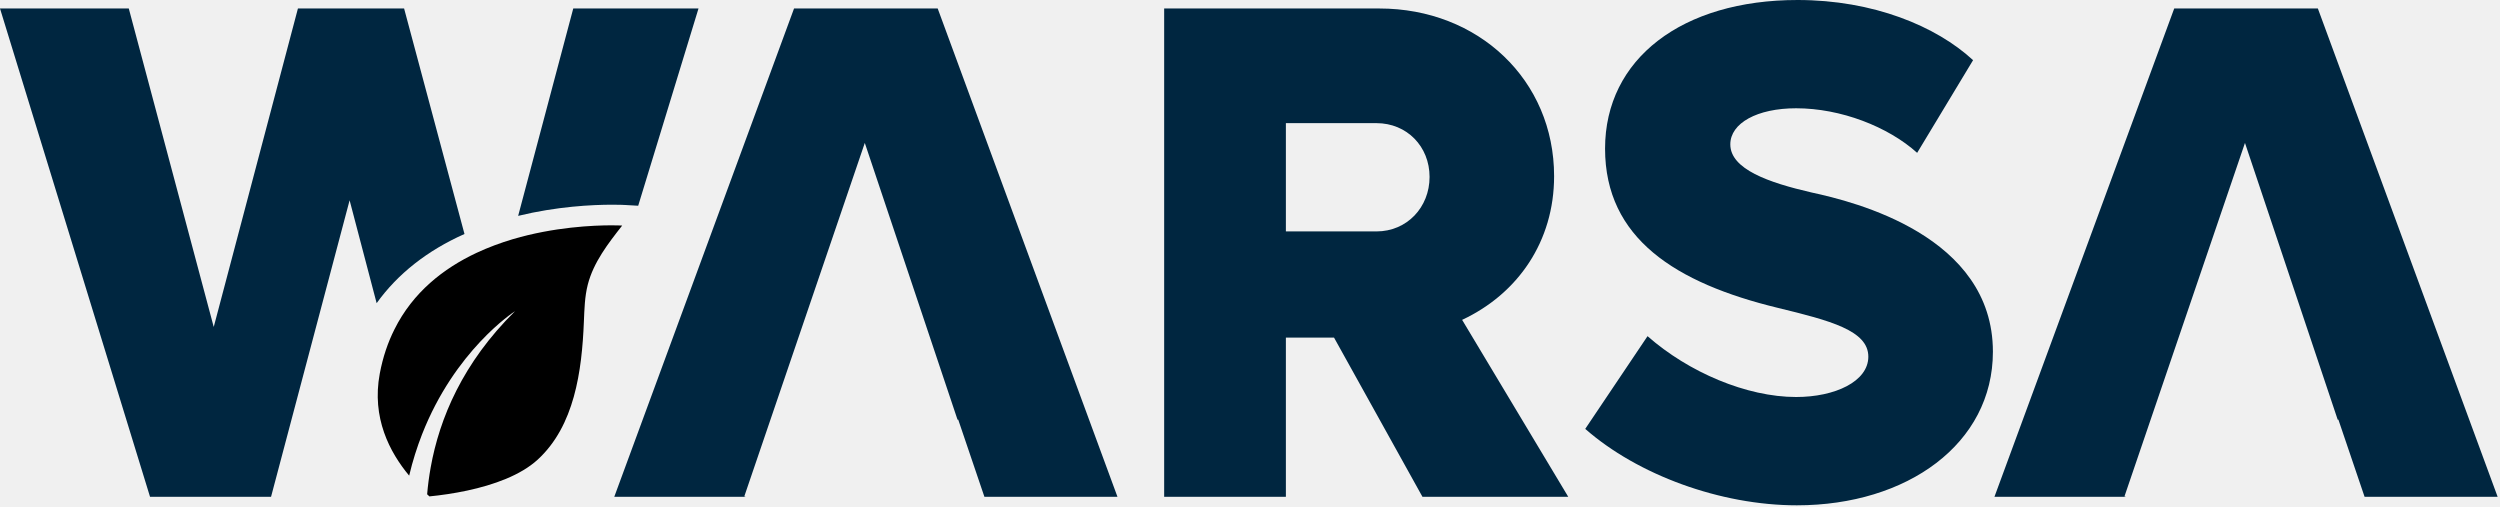
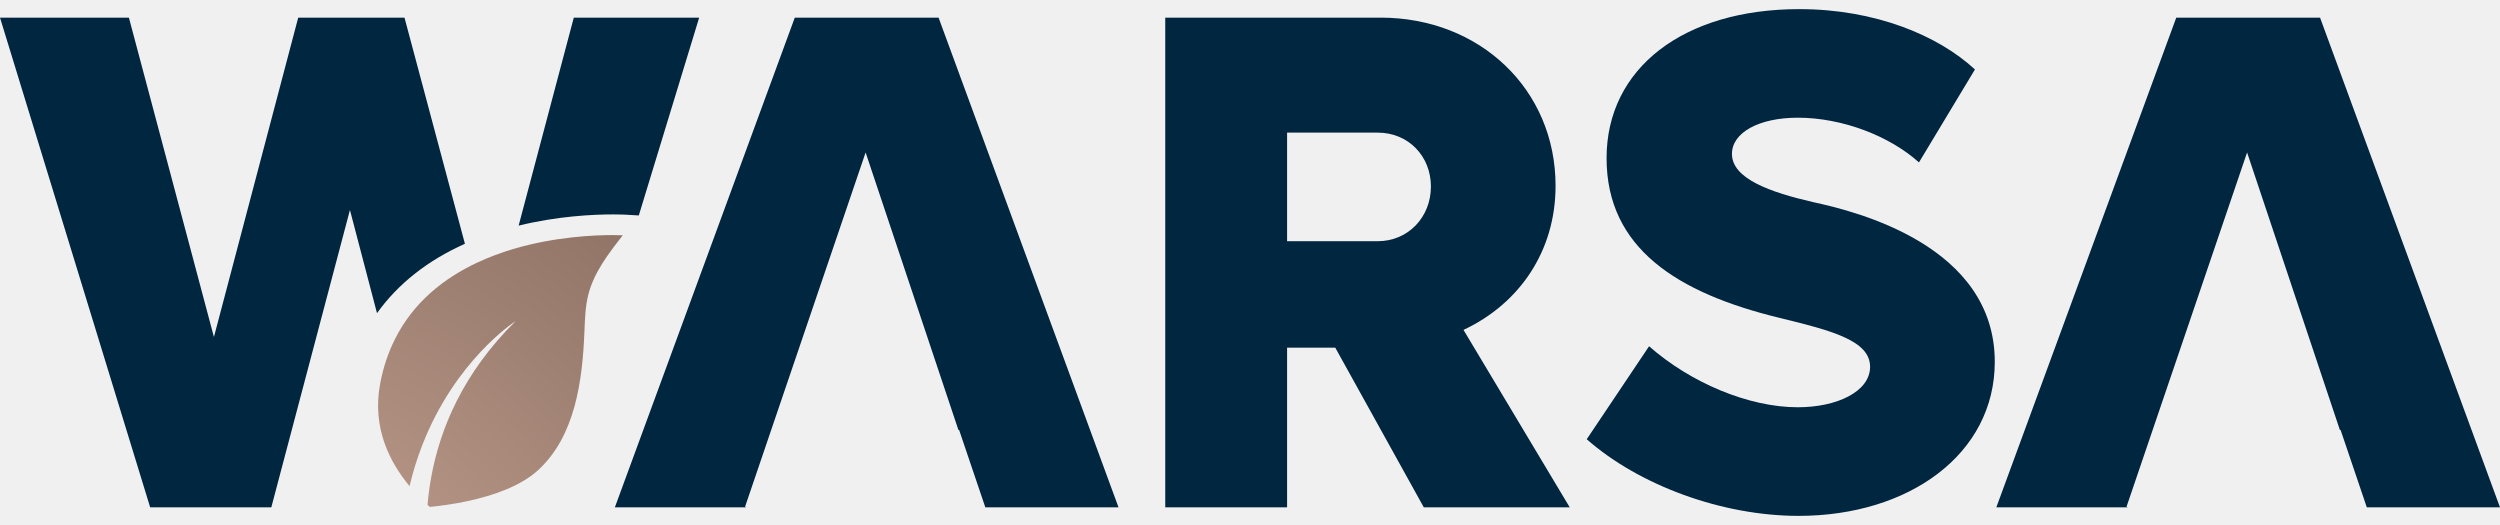
- <svg xmlns="http://www.w3.org/2000/svg" width="701" height="142" viewBox="0 0 701 142" fill="none">
-   <g clipPath="url(#clip0_66_4475)">
-     <path d="M160.74 2.38L145.29 60.53C156.13 57.89 165.99 57.4 171.77 57.4C173.88 57.4 175.15 57.47 175.29 57.48L178.95 57.69L195.86 2.38H160.74ZM113.31 2.38H83.54L59.93 91.68L36.11 2.38H0L42.07 139.31H76L98.03 56.16L105.61 85.01C111.48 76.83 119.76 70.28 130.24 65.61L113.31 2.38Z" fill="#002640" />
-     <path d="M262.93 2.38H222.65L172.24 139.31H208.95L208.99 139.19H208.7L242.49 40.08L268.49 117.68H268.69L276.03 139.31H313.34L262.93 2.38Z" fill="#002640" />
-     <path d="M649.93 2.38H609.65L559.24 139.31H595.95L595.99 139.19H595.7L629.49 40.08L655.49 117.68H655.69L663.03 139.31H700.34L649.93 2.38Z" fill="#002640" />
-     <path d="M409.98 89.69C425.65 82.35 435.77 67.67 435.77 49.41C435.77 22.42 414.54 2.38 386.76 2.38H326.43V139.31H360.56V94.66H374.06L398.86 139.31H439.74L409.98 89.69ZM385.96 64.89H360.56V34.53H385.96C394.5 34.53 400.85 41.08 400.85 49.61C400.85 58.14 394.5 64.89 385.96 64.89Z" fill="#002640" />
-     <path d="M508 53.98C495.9 51.2 485.18 47.43 485.18 40.48C485.18 34.53 492.72 30.36 503.64 30.36C516.14 30.36 529.44 35.52 537.57 42.86L553.25 16.87C542.93 7.34 525.27 0 504.04 0C471.69 0 450.06 16.47 450.06 41.67C450.06 66.87 469.9 79.38 498.48 86.32C513.16 89.89 523.88 92.67 523.88 100.01C523.88 106.96 514.55 111.32 503.64 111.32C489.75 111.32 473.48 104.38 461.97 94.26L444.5 120.26C459.19 133.15 482.4 141.69 503.84 141.69C534.79 141.69 558.81 124.42 558.81 98.62C558.81 66.08 519.91 56.55 508 53.98Z" fill="#002640" />
-     <path d="M174.45 63.26C170.49 68.31 166.42 73.56 164.82 79.78C163.95 83.17 163.87 86.71 163.72 90.21C163.16 104.17 161.06 119.43 150.77 128.88C148.38 131.07 145.29 132.85 141.87 134.27C135.02 137.12 126.88 138.55 120.41 139.19C120.2 139.01 119.98 138.81 119.77 138.6C119.97 136.17 120.3 133.66 120.76 131.08C123.23 117.3 129.76 101.71 144.42 87.25C143.91 87.58 127.53 98.31 118.33 121.82C116.95 125.37 115.71 129.22 114.73 133.37C109.25 126.79 104.17 117.14 106.49 104.75C107.36 100.12 108.76 96.02 110.6 92.36C115.78 81.95 124.38 75.24 133.6 70.91C136.96 69.34 140.39 68.08 143.77 67.07C155.39 63.64 166.43 63.18 171.51 63.18C173.38 63.18 174.44 63.25 174.44 63.25L174.45 63.26Z" fill="url(#paint0_radial_66_4475)" />
+ <svg xmlns="http://www.w3.org/2000/svg" width="200" height="42" viewBox="0 0 200 42" fill="none">
+   <g clip-path="url(#clip0_136_2325)">
+     <path d="M45.903 1.411L41.491 18.049C44.587 17.293 47.403 17.153 49.053 17.153C49.656 17.153 50.019 17.173 50.059 17.176L51.104 17.236L55.933 1.411H45.903ZM32.359 1.411H23.857L17.114 26.961L10.312 1.411H0L12.014 40.589H21.704L27.995 16.798L30.16 25.053C31.836 22.712 34.2 20.838 37.193 19.502L32.359 1.411Z" fill="#002640" />
+     <path d="M75.086 1.411H63.583L49.188 40.589H59.671L59.682 40.555H59.6L69.249 12.197L76.674 34.401H76.731L78.827 40.589H89.482L75.086 1.411Z" fill="#002640" />
+     <path d="M185.604 1.411H174.101L159.705 40.589H170.189L170.2 40.555H170.117L179.767 12.197L187.192 34.401H187.249L189.345 40.589H200L185.604 1.411Z" fill="#002640" />
+     <path d="M117.08 26.392C121.555 24.292 124.445 20.092 124.445 14.867C124.445 7.145 118.382 1.411 110.449 1.411H93.22V40.589H102.967V27.814H106.822L113.905 40.589H125.579L117.08 26.392ZM110.221 19.296H102.967V10.61H110.221C112.66 10.61 114.473 12.484 114.473 14.924C114.473 17.365 112.66 19.296 110.221 19.296Z" fill="#002640" />
+     <path d="M145.072 16.175C141.617 15.379 138.556 14.3 138.556 12.312C138.556 10.61 140.709 9.416 143.827 9.416C147.397 9.416 151.195 10.893 153.517 12.993L157.995 5.557C155.048 2.83 150.004 0.73 143.942 0.73C134.703 0.73 128.526 5.442 128.526 12.652C128.526 19.863 134.192 23.442 142.354 25.428C146.546 26.449 149.607 27.245 149.607 29.345C149.607 31.333 146.943 32.581 143.827 32.581C139.861 32.581 135.214 30.595 131.927 27.7L126.938 35.139C131.133 38.827 137.762 41.27 143.884 41.27C152.723 41.27 159.582 36.329 159.582 28.947C159.582 19.637 148.474 16.91 145.072 16.175Z" fill="#002640" />
+     <path d="M49.819 18.83C48.688 20.275 47.526 21.777 47.069 23.556C46.82 24.526 46.797 25.539 46.754 26.541C46.594 30.535 45.995 34.901 43.056 37.605C42.374 38.232 41.491 38.741 40.515 39.147C38.558 39.963 36.234 40.372 34.386 40.555C34.326 40.504 34.263 40.446 34.203 40.386C34.261 39.691 34.355 38.973 34.486 38.234C35.191 34.292 37.056 29.831 41.243 25.694C41.097 25.788 36.419 28.858 33.792 35.585C33.398 36.601 33.044 37.702 32.764 38.89C31.199 37.007 29.748 34.246 30.411 30.701C30.659 29.376 31.059 28.203 31.585 27.156C33.064 24.177 35.52 22.258 38.153 21.019C39.112 20.569 40.092 20.209 41.057 19.92C44.376 18.939 47.528 18.807 48.979 18.807C49.513 18.807 49.816 18.827 49.816 18.827L49.819 18.83Z" fill="url(#paint0_radial_136_2325)" />
  </g>
  <defs>
-     <radialGradient id="paint0_radial_66_4475" cx="0" cy="0" r="1" gradientUnits="userSpaceOnUse" gradientTransform="translate(70.2 195.33) scale(301.58 301.58)">
-       <stop stopColor="#CDA998" />
-       <stop offset="1" stopColor="#614B40" />
+     <radialGradient id="paint0_radial_136_2325" cx="0" cy="0" r="1" gradientUnits="userSpaceOnUse" gradientTransform="translate(20.0474 56.6178) scale(86.1239 86.2885)">
+       <stop stop-color="#CDA998" />
+       <stop offset="1" stop-color="#614B40" />
    </radialGradient>
-     <clipPath id="clip0_66_4475">
-       <rect width="700.34" height="141.69" fill="white" />
+     <clipPath id="clip0_136_2325">
+       <rect width="200" height="40.541" fill="white" transform="translate(0 0.729729)" />
    </clipPath>
  </defs>
</svg>
